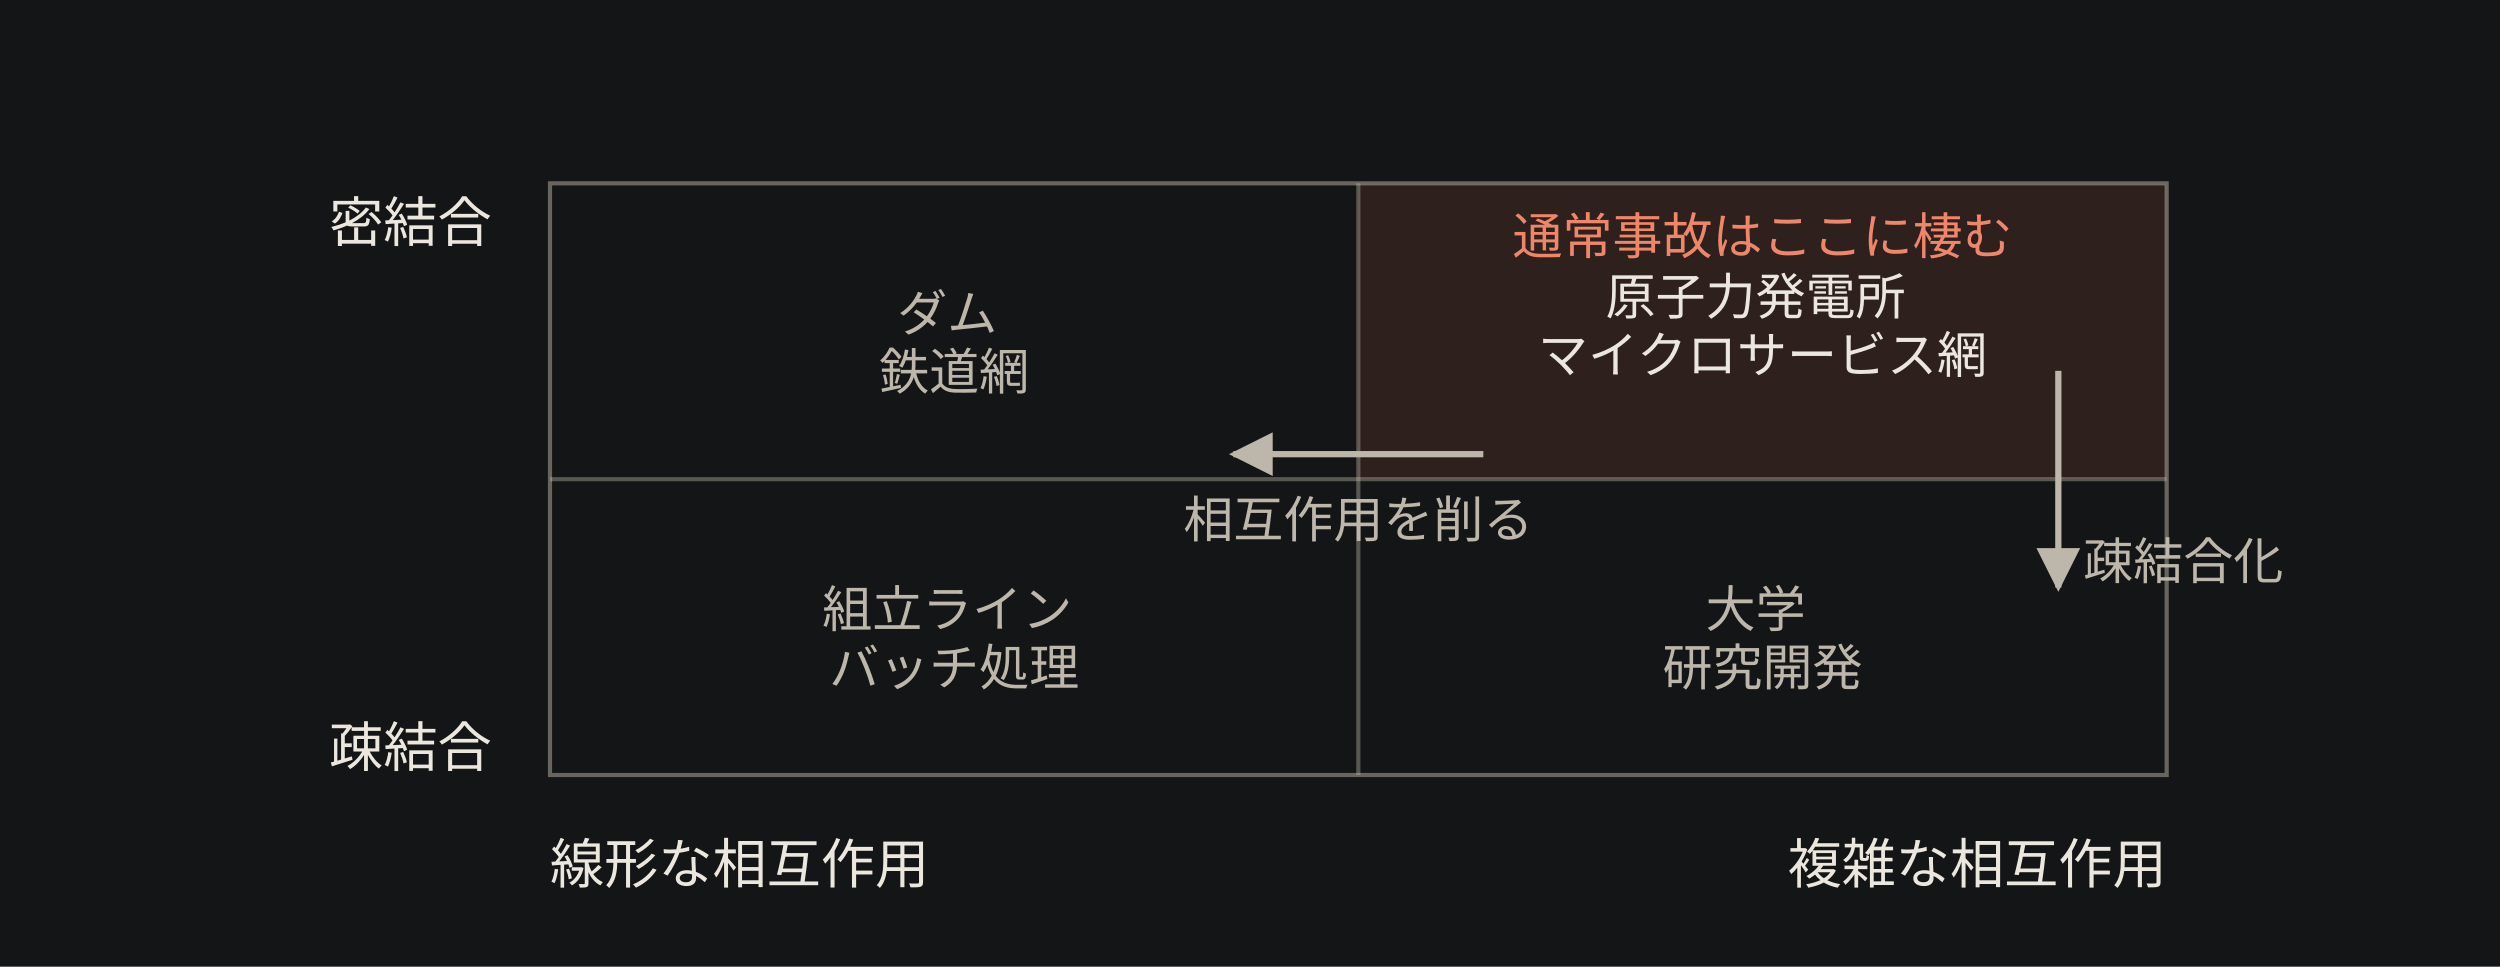
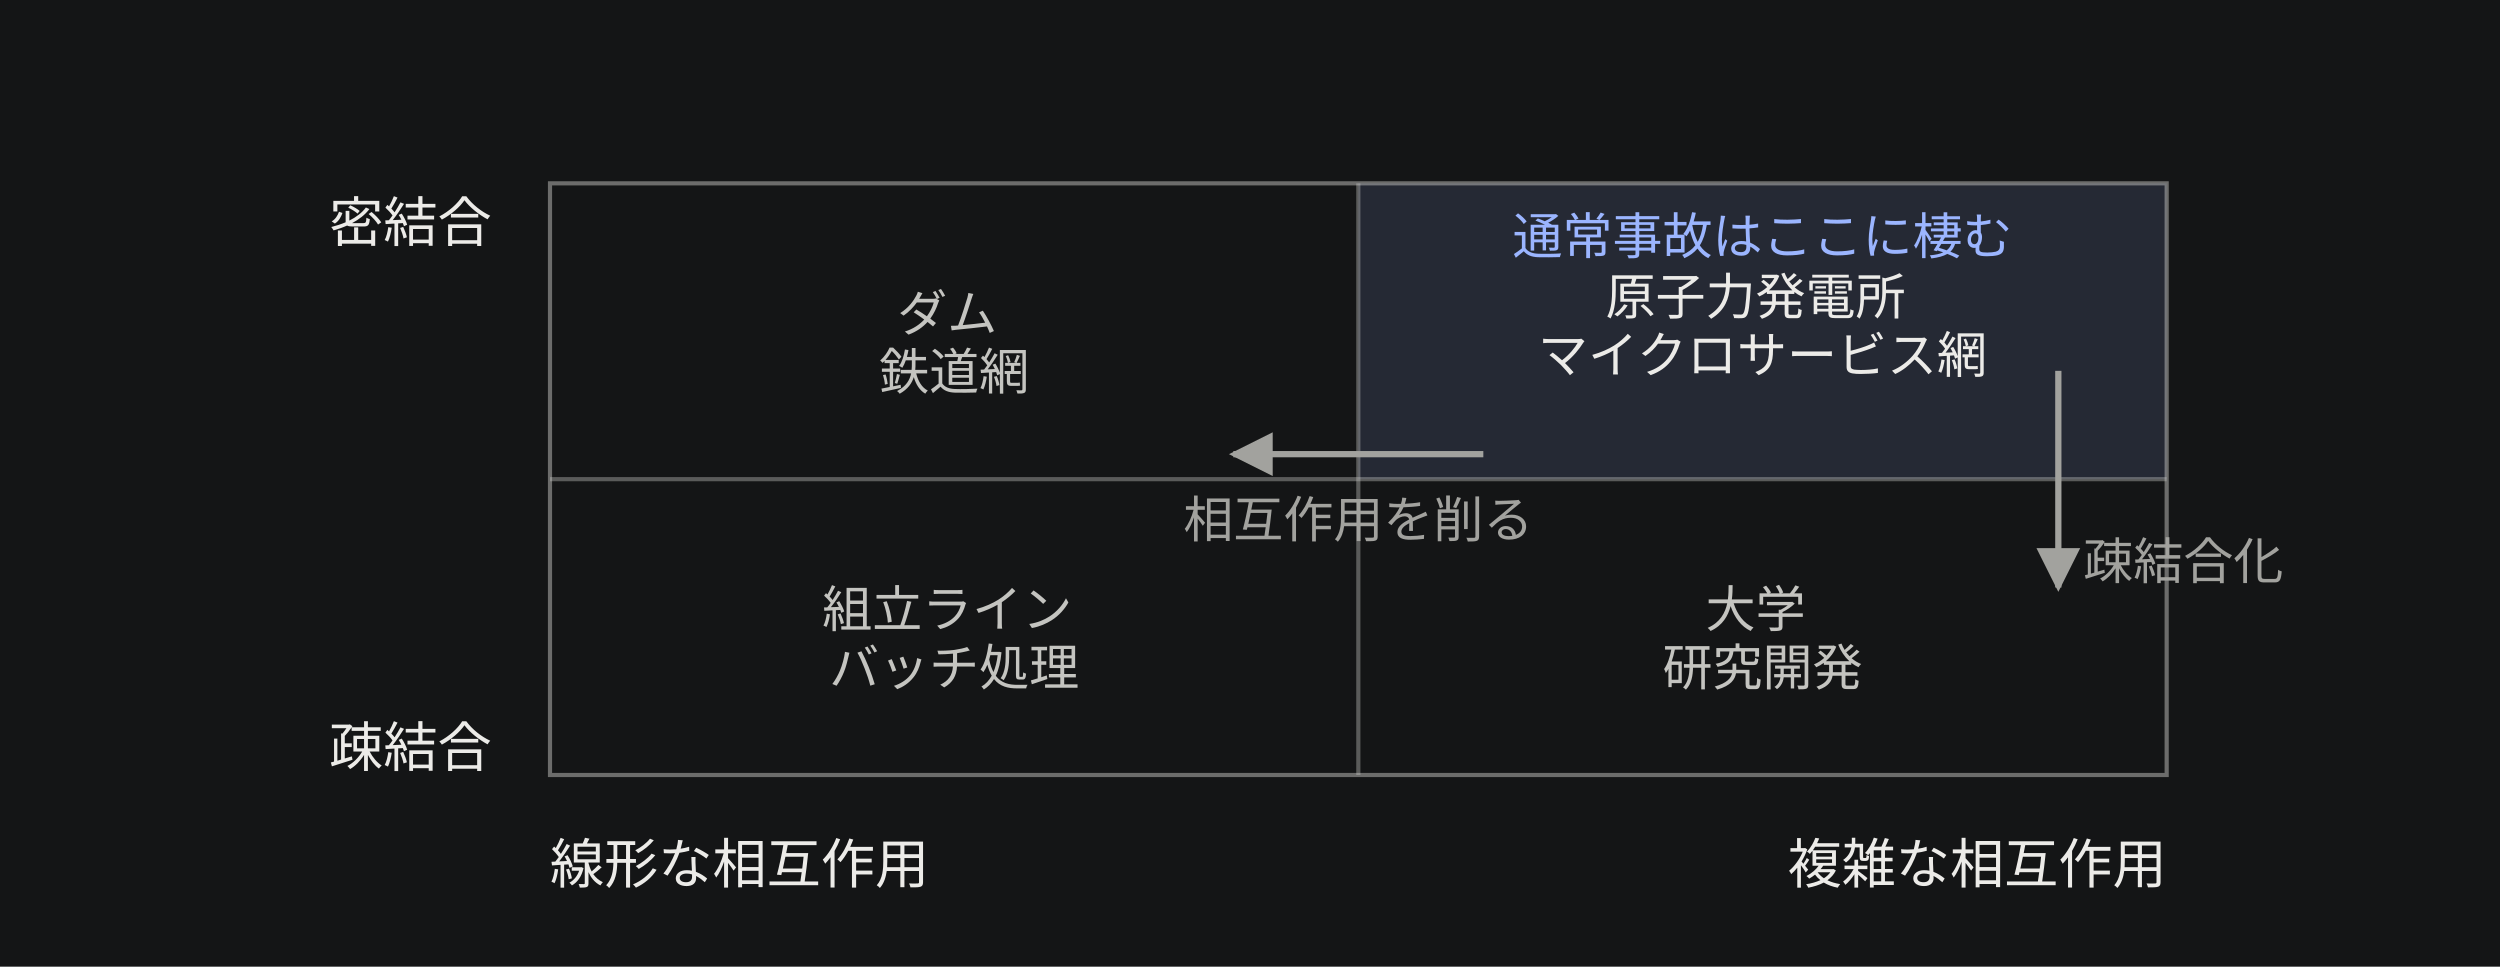
<svg xmlns="http://www.w3.org/2000/svg" width="600" height="232" viewBox="0 0 600 232" role="img">
  <rect width="600" height="232" fill="#141516" />
  <defs>
    <marker id="na-arrow" viewBox="0 0 10 10" refX="9" refY="5" markerWidth="7" markerHeight="7" orient="auto">
-       <path d="M0,0 L10,5 L0,10 z" fill="#bdb6aa" />
+       <path d="M0,0 L10,5 L0,10 z" fill="#a2a29e" />
    </marker>
  </defs>
-   <rect x="326" y="44" width="194" height="71" fill="#e36d51" fill-opacity="0.13" />
-   <rect x="132" y="44" width="388" height="142" fill="none" stroke="#bdb6aa" stroke-opacity="0.5" />
-   <line x1="326" y1="44" x2="326" y2="186" stroke="#bdb6aa" stroke-opacity="0.4" />
-   <line x1="132" y1="115" x2="520" y2="115" stroke="#bdb6aa" stroke-opacity="0.4" />
-   <text x="423" y="61" text-anchor="middle" font-family="'Atkinson Hyperlegible Next', system-ui, -apple-system, 'Segoe UI', Helvetica, Arial, sans-serif" font-size="12" fill="#ef8669">通常事故はここに棲む</text>
-   <text x="229" y="150.5" text-anchor="middle" font-family="'Atkinson Hyperlegible Next', system-ui, -apple-system, 'Segoe UI', Helvetica, Arial, sans-serif" font-size="12" fill="#bdb6aa">
+   <rect x="326" y="44" width="194" height="71" fill="#9bb5ff" fill-opacity="0.13" />
+   <rect x="132" y="44" width="388" height="142" fill="none" stroke="#c4c4c0" stroke-opacity="0.5" />
+   <line x1="326" y1="44" x2="326" y2="186" stroke="#c4c4c0" stroke-opacity="0.4" />
+   <line x1="132" y1="115" x2="520" y2="115" stroke="#c4c4c0" stroke-opacity="0.4" />
+   <text x="423" y="61" text-anchor="middle" font-family="'Atkinson Hyperlegible Next', system-ui, -apple-system, 'Segoe UI', Helvetica, Arial, sans-serif" font-size="12" fill="#9bb5ff">通常事故はここに棲む</text>
+   <text x="229" y="150.5" text-anchor="middle" font-family="'Atkinson Hyperlegible Next', system-ui, -apple-system, 'Segoe UI', Helvetica, Arial, sans-serif" font-size="12" fill="#c4c4c0">
    <tspan x="229" dy="0">組立ライン</tspan>
    <tspan x="229" dy="14">バッチ処理</tspan>
  </text>
-   <text x="229" y="79.5" text-anchor="middle" font-family="'Atkinson Hyperlegible Next', system-ui, -apple-system, 'Segoe UI', Helvetica, Arial, sans-serif" font-size="12" fill="#bdb6aa">
+   <text x="229" y="79.5" text-anchor="middle" font-family="'Atkinson Hyperlegible Next', system-ui, -apple-system, 'Segoe UI', Helvetica, Arial, sans-serif" font-size="12" fill="#c4c4c0">
    <tspan x="229" dy="0">ダム</tspan>
    <tspan x="229" dy="14">鉄道網</tspan>
  </text>
-   <text x="423" y="150.5" text-anchor="middle" font-family="'Atkinson Hyperlegible Next', system-ui, -apple-system, 'Segoe UI', Helvetica, Arial, sans-serif" font-size="12" fill="#bdb6aa">
+   <text x="423" y="150.5" text-anchor="middle" font-family="'Atkinson Hyperlegible Next', system-ui, -apple-system, 'Segoe UI', Helvetica, Arial, sans-serif" font-size="12" fill="#c4c4c0">
    <tspan x="423" dy="0">大学</tspan>
    <tspan x="423" dy="14">研究開発</tspan>
  </text>
-   <text x="423" y="75.5" text-anchor="middle" font-family="'Atkinson Hyperlegible Next', system-ui, -apple-system, 'Segoe UI', Helvetica, Arial, sans-serif" font-size="12" fill="#ece7de">
+   <text x="423" y="75.5" text-anchor="middle" font-family="'Atkinson Hyperlegible Next', system-ui, -apple-system, 'Segoe UI', Helvetica, Arial, sans-serif" font-size="12" fill="#ecebe8">
    <tspan x="423" dy="0">原子力発電所</tspan>
    <tspan x="423" dy="14">マイクロサービス網</tspan>
  </text>
-   <line x1="494" y1="89" x2="494" y2="141" stroke="#bdb6aa" stroke-width="1.5" marker-end="url(#na-arrow)" />
-   <text x="500" y="139" font-family="'Atkinson Hyperlegible Next', system-ui, -apple-system, 'Segoe UI', Helvetica, Arial, sans-serif" font-size="12" fill="#bdb6aa">疎結合化</text>
-   <line x1="356" y1="109" x2="296" y2="109" stroke="#bdb6aa" stroke-width="1.5" marker-end="url(#na-arrow)" />
-   <text x="326" y="129" text-anchor="middle" font-family="'Atkinson Hyperlegible Next', system-ui, -apple-system, 'Segoe UI', Helvetica, Arial, sans-serif" font-size="12" fill="#bdb6aa">相互作用を削る</text>
-   <text x="118" y="58" text-anchor="end" font-family="'Atkinson Hyperlegible Next', system-ui, -apple-system, 'Segoe UI', Helvetica, Arial, sans-serif" font-size="13" fill="#ece7de">密結合</text>
-   <text x="118" y="184" text-anchor="end" font-family="'Atkinson Hyperlegible Next', system-ui, -apple-system, 'Segoe UI', Helvetica, Arial, sans-serif" font-size="13" fill="#ece7de">疎結合</text>
-   <text x="132" y="212" font-family="'Atkinson Hyperlegible Next', system-ui, -apple-system, 'Segoe UI', Helvetica, Arial, sans-serif" font-size="13" fill="#ece7de">線形な相互作用</text>
-   <text x="520" y="212" text-anchor="end" font-family="'Atkinson Hyperlegible Next', system-ui, -apple-system, 'Segoe UI', Helvetica, Arial, sans-serif" font-size="13" fill="#ece7de">複雑な相互作用</text>
+   <line x1="494" y1="89" x2="494" y2="141" stroke="#a2a29e" stroke-width="1.5" marker-end="url(#na-arrow)" />
+   <text x="500" y="139" font-family="'Atkinson Hyperlegible Next', system-ui, -apple-system, 'Segoe UI', Helvetica, Arial, sans-serif" font-size="12" fill="#a2a29e">疎結合化</text>
+   <line x1="356" y1="109" x2="296" y2="109" stroke="#a2a29e" stroke-width="1.5" marker-end="url(#na-arrow)" />
+   <text x="326" y="129" text-anchor="middle" font-family="'Atkinson Hyperlegible Next', system-ui, -apple-system, 'Segoe UI', Helvetica, Arial, sans-serif" font-size="12" fill="#a2a29e">相互作用を削る</text>
+   <text x="118" y="58" text-anchor="end" font-family="'Atkinson Hyperlegible Next', system-ui, -apple-system, 'Segoe UI', Helvetica, Arial, sans-serif" font-size="13" fill="#ecebe8">密結合</text>
+   <text x="118" y="184" text-anchor="end" font-family="'Atkinson Hyperlegible Next', system-ui, -apple-system, 'Segoe UI', Helvetica, Arial, sans-serif" font-size="13" fill="#ecebe8">疎結合</text>
+   <text x="132" y="212" font-family="'Atkinson Hyperlegible Next', system-ui, -apple-system, 'Segoe UI', Helvetica, Arial, sans-serif" font-size="13" fill="#ecebe8">線形な相互作用</text>
+   <text x="520" y="212" text-anchor="end" font-family="'Atkinson Hyperlegible Next', system-ui, -apple-system, 'Segoe UI', Helvetica, Arial, sans-serif" font-size="13" fill="#ecebe8">複雑な相互作用</text>
</svg>
